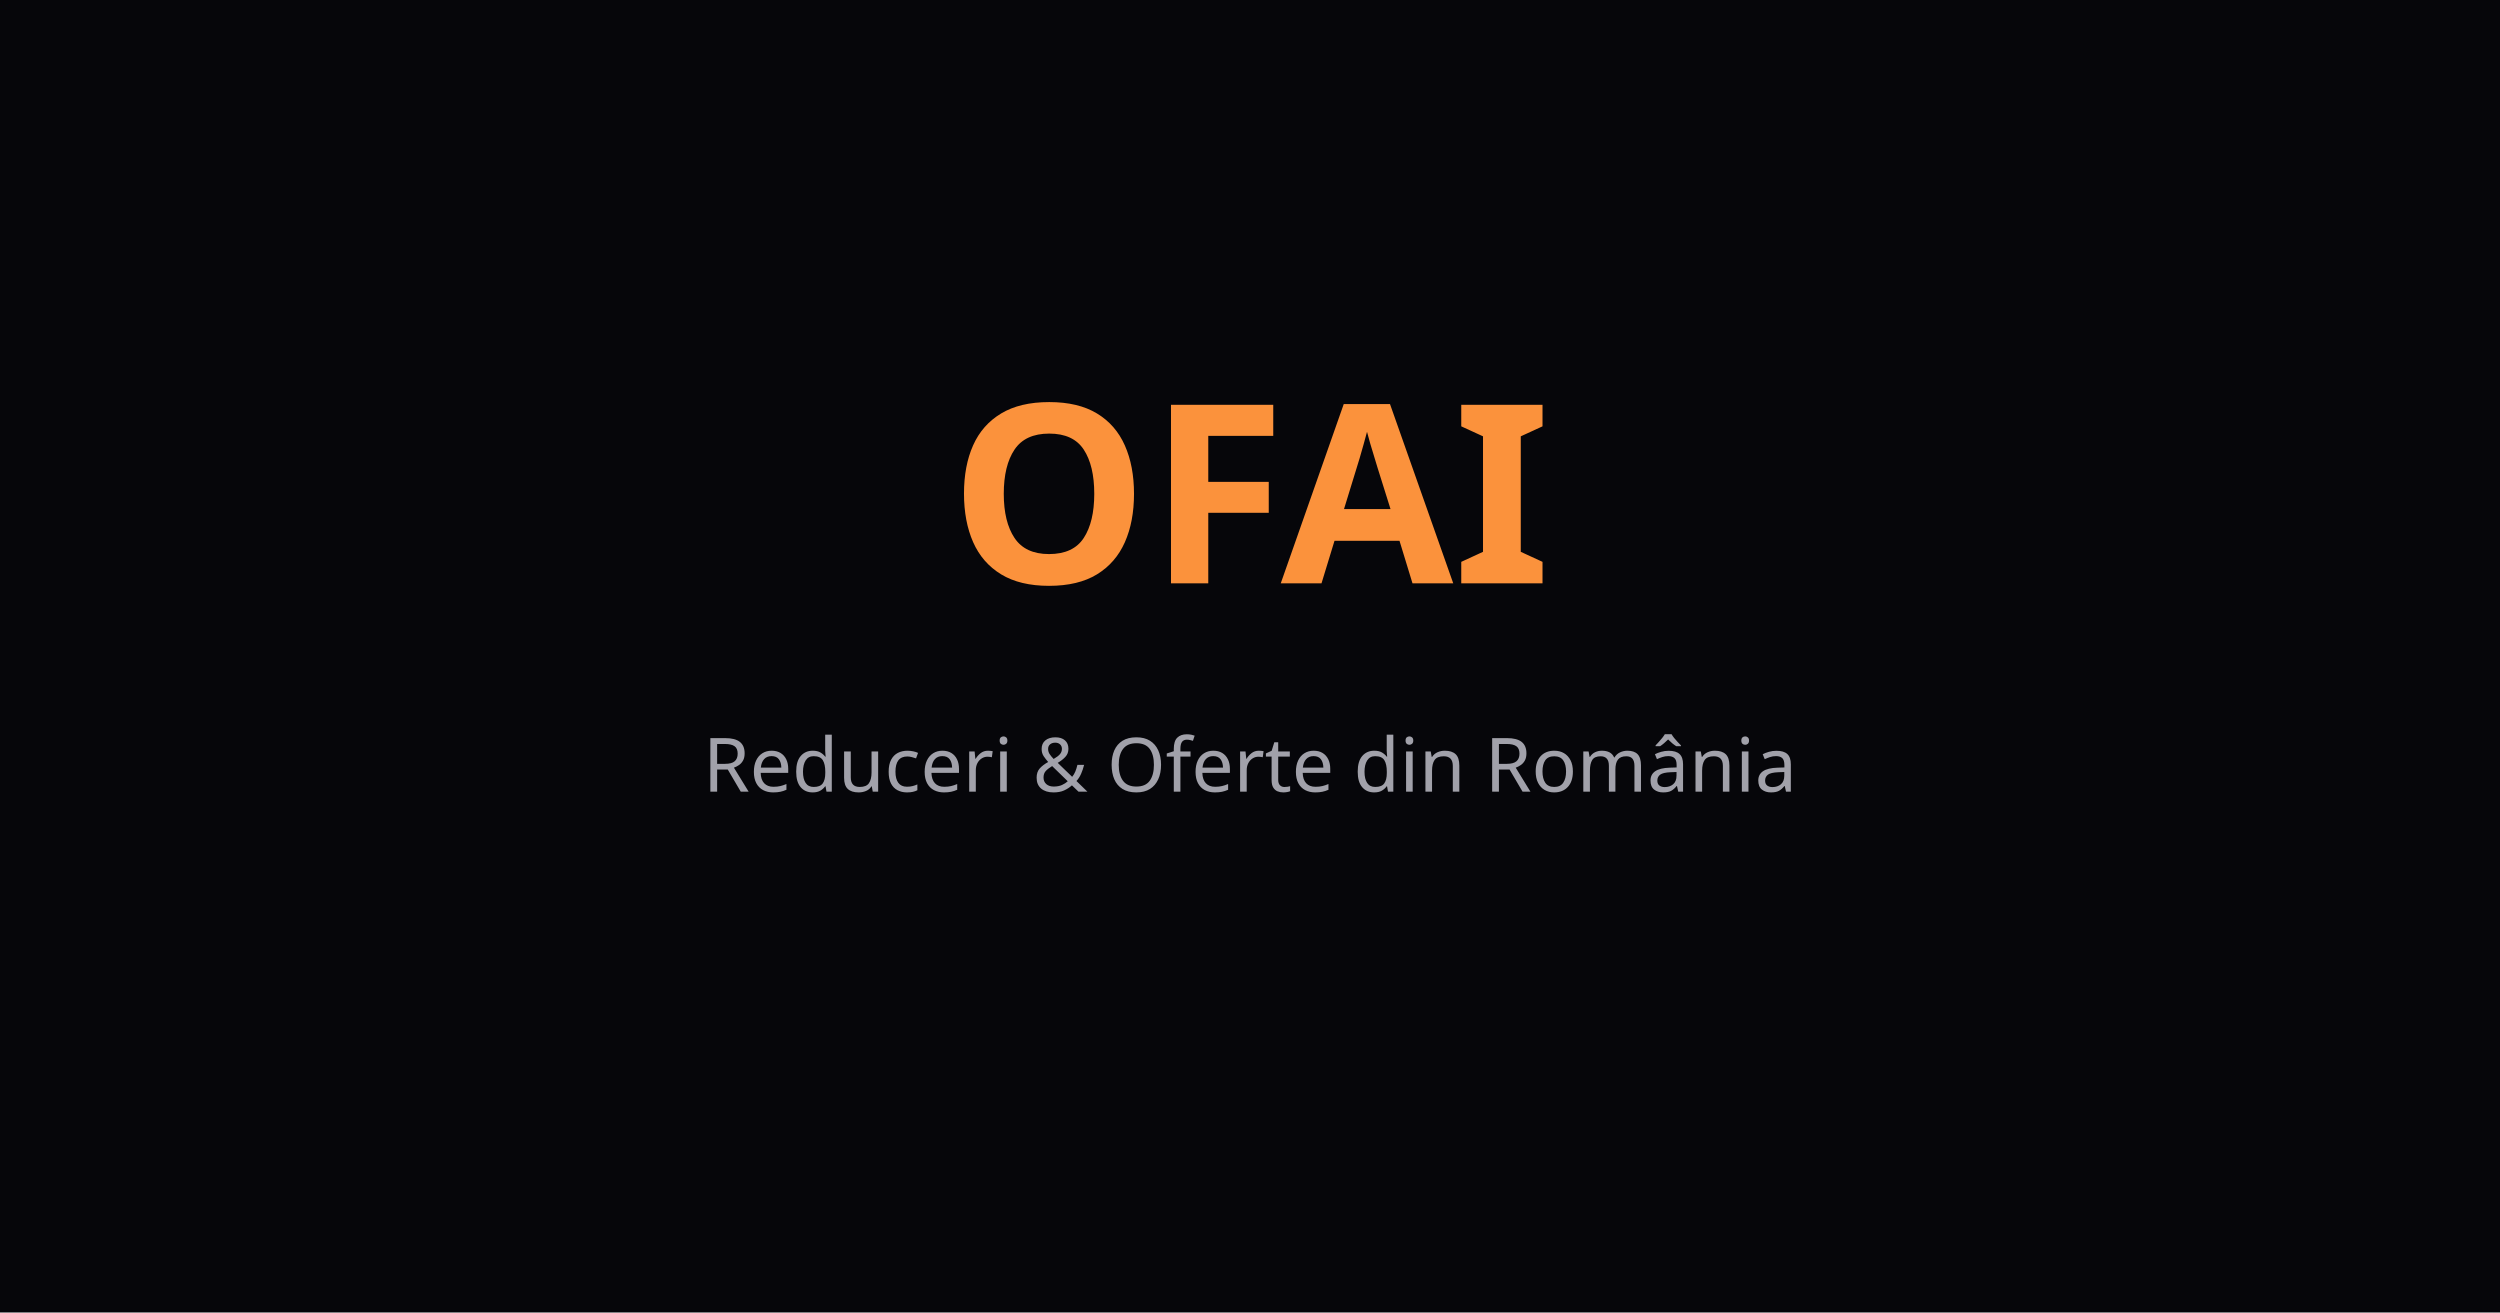
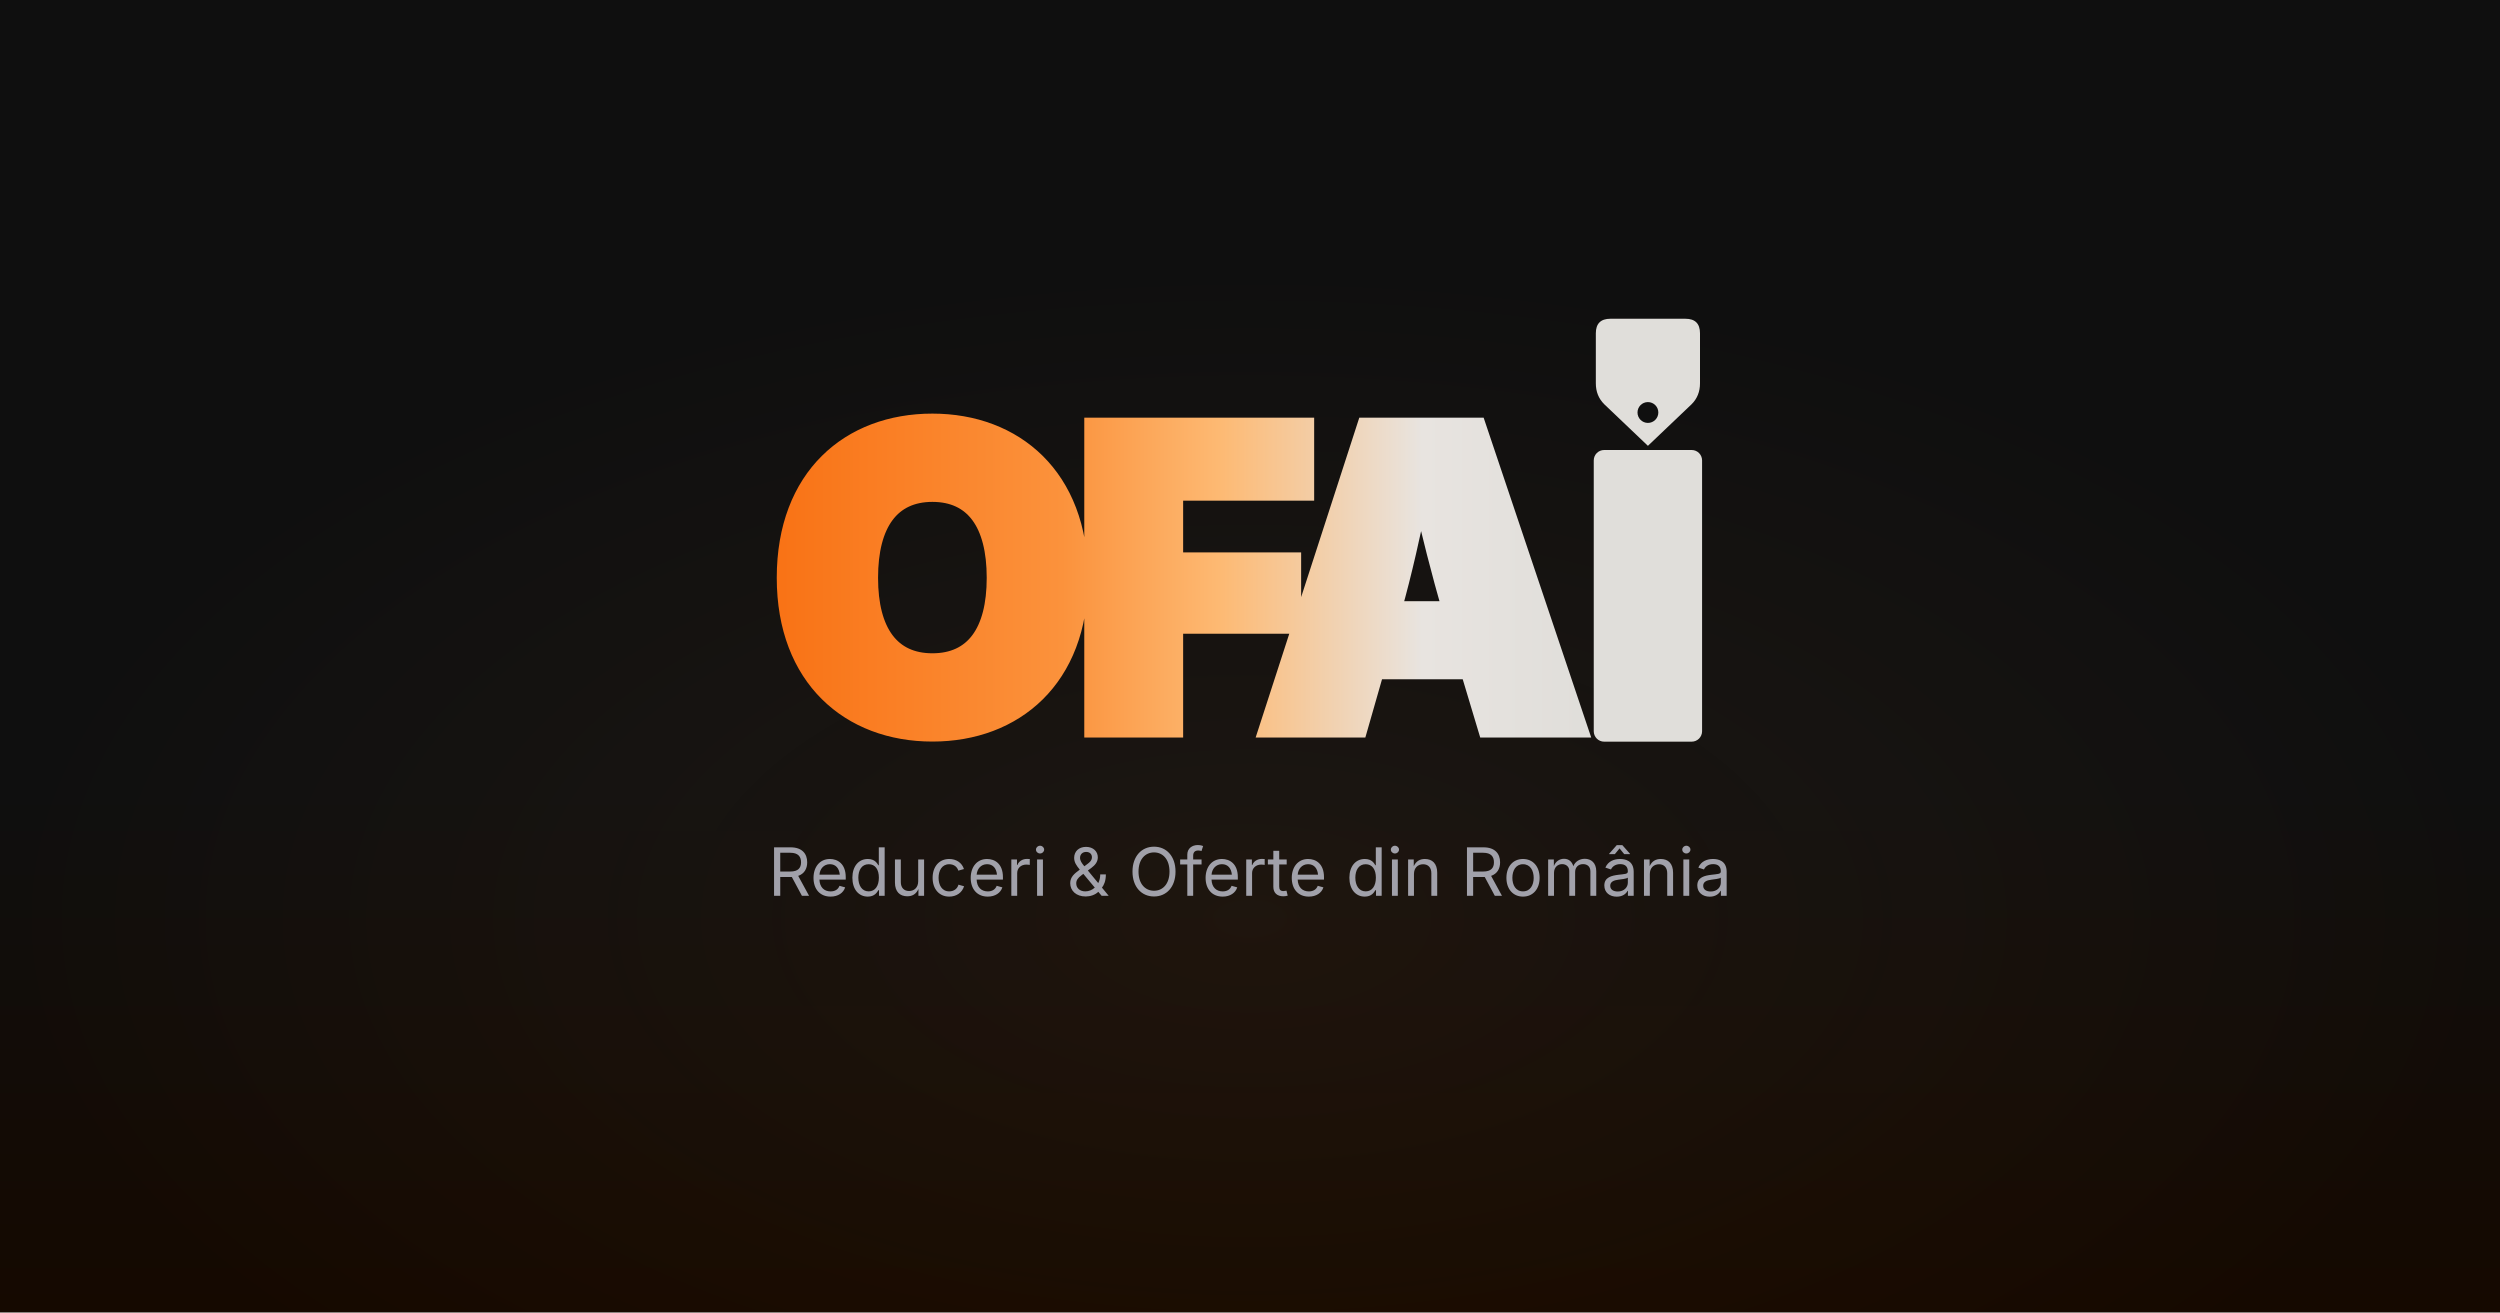
<svg xmlns="http://www.w3.org/2000/svg" width="1200" height="630" viewBox="0 0 1200 630">
-   <rect width="1200" height="630" fill="#06060a" />
-   <text x="600" y="280" font-family="sans-serif" font-size="120" font-weight="bold" fill="#fb923c" text-anchor="middle">OFAI</text>
-   <text x="600" y="380" font-family="sans-serif" font-size="36" fill="#a1a1aa" text-anchor="middle">Reduceri &amp; Oferte din România</text>
+   <defs>
+     <linearGradient id="bgGrad" x1="0%" y1="0%" x2="0%" y2="100%">
+       <stop offset="0%" stop-color="#0F0F0F" />
+       <stop offset="60%" stop-color="#0F0F0F" />
+       <stop offset="100%" stop-color="#150900" />
+     </linearGradient>
+     <radialGradient id="bgGlow" cx="50%" cy="70%" r="50%" fx="50%" fy="70%">
+       <stop offset="0%" stop-color="#FB923C" stop-opacity="0.06" />
+       <stop offset="100%" stop-color="#FB923C" stop-opacity="0" />
+     </radialGradient>
+     <linearGradient id="textGrad" x1="0%" y1="0%" x2="100%" y2="0%">
+       <stop offset="0%" stop-color="#F97316" />
+       <stop offset="35%" stop-color="#FB923C" />
+       <stop offset="55%" stop-color="#FDBA74" />
+       <stop offset="80%" stop-color="#E8E4E0" />
+       <stop offset="100%" stop-color="#E0DEDA" />
+     </linearGradient>
+   </defs>
+   <rect width="1200" height="630" fill="url(#bgGrad)" />
+   <rect width="1200" height="630" fill="url(#bgGlow)" />
+   <text x="370" y="350" font-family="Inter, 'Segoe UI', Helvetica, Arial, sans-serif" font-size="200" font-weight="900" letter-spacing="-10" fill="url(#textGrad)" stroke="url(#textGrad)" stroke-width="8" paint-order="stroke">OFA</text>
+   <g transform="translate(765, 168)">
+     <rect x="0" y="48" width="52" height="140" rx="5" fill="#E0DEDA" />
+     <g transform="translate(26, 12) rotate(-90)">
+       <path d="M -34,0 L -14,-21 Q -10,-25 -4,-25 L 20,-25 Q 27,-25 27,-18 L 27,18 Q 27,25 20,25 L -4,25 Q -10,25 -14,21 Z" fill="#E0DEDA" />
+       <circle cx="-18" cy="0" r="5" fill="#0F0F0F" />
+     </g>
+   </g>
+   <text x="600" y="430" font-family="Inter, 'Segoe UI', Helvetica, Arial, sans-serif" font-size="32" fill="#a1a1aa" text-anchor="middle">Reduceri &amp; Oferte din România</text>
</svg>
